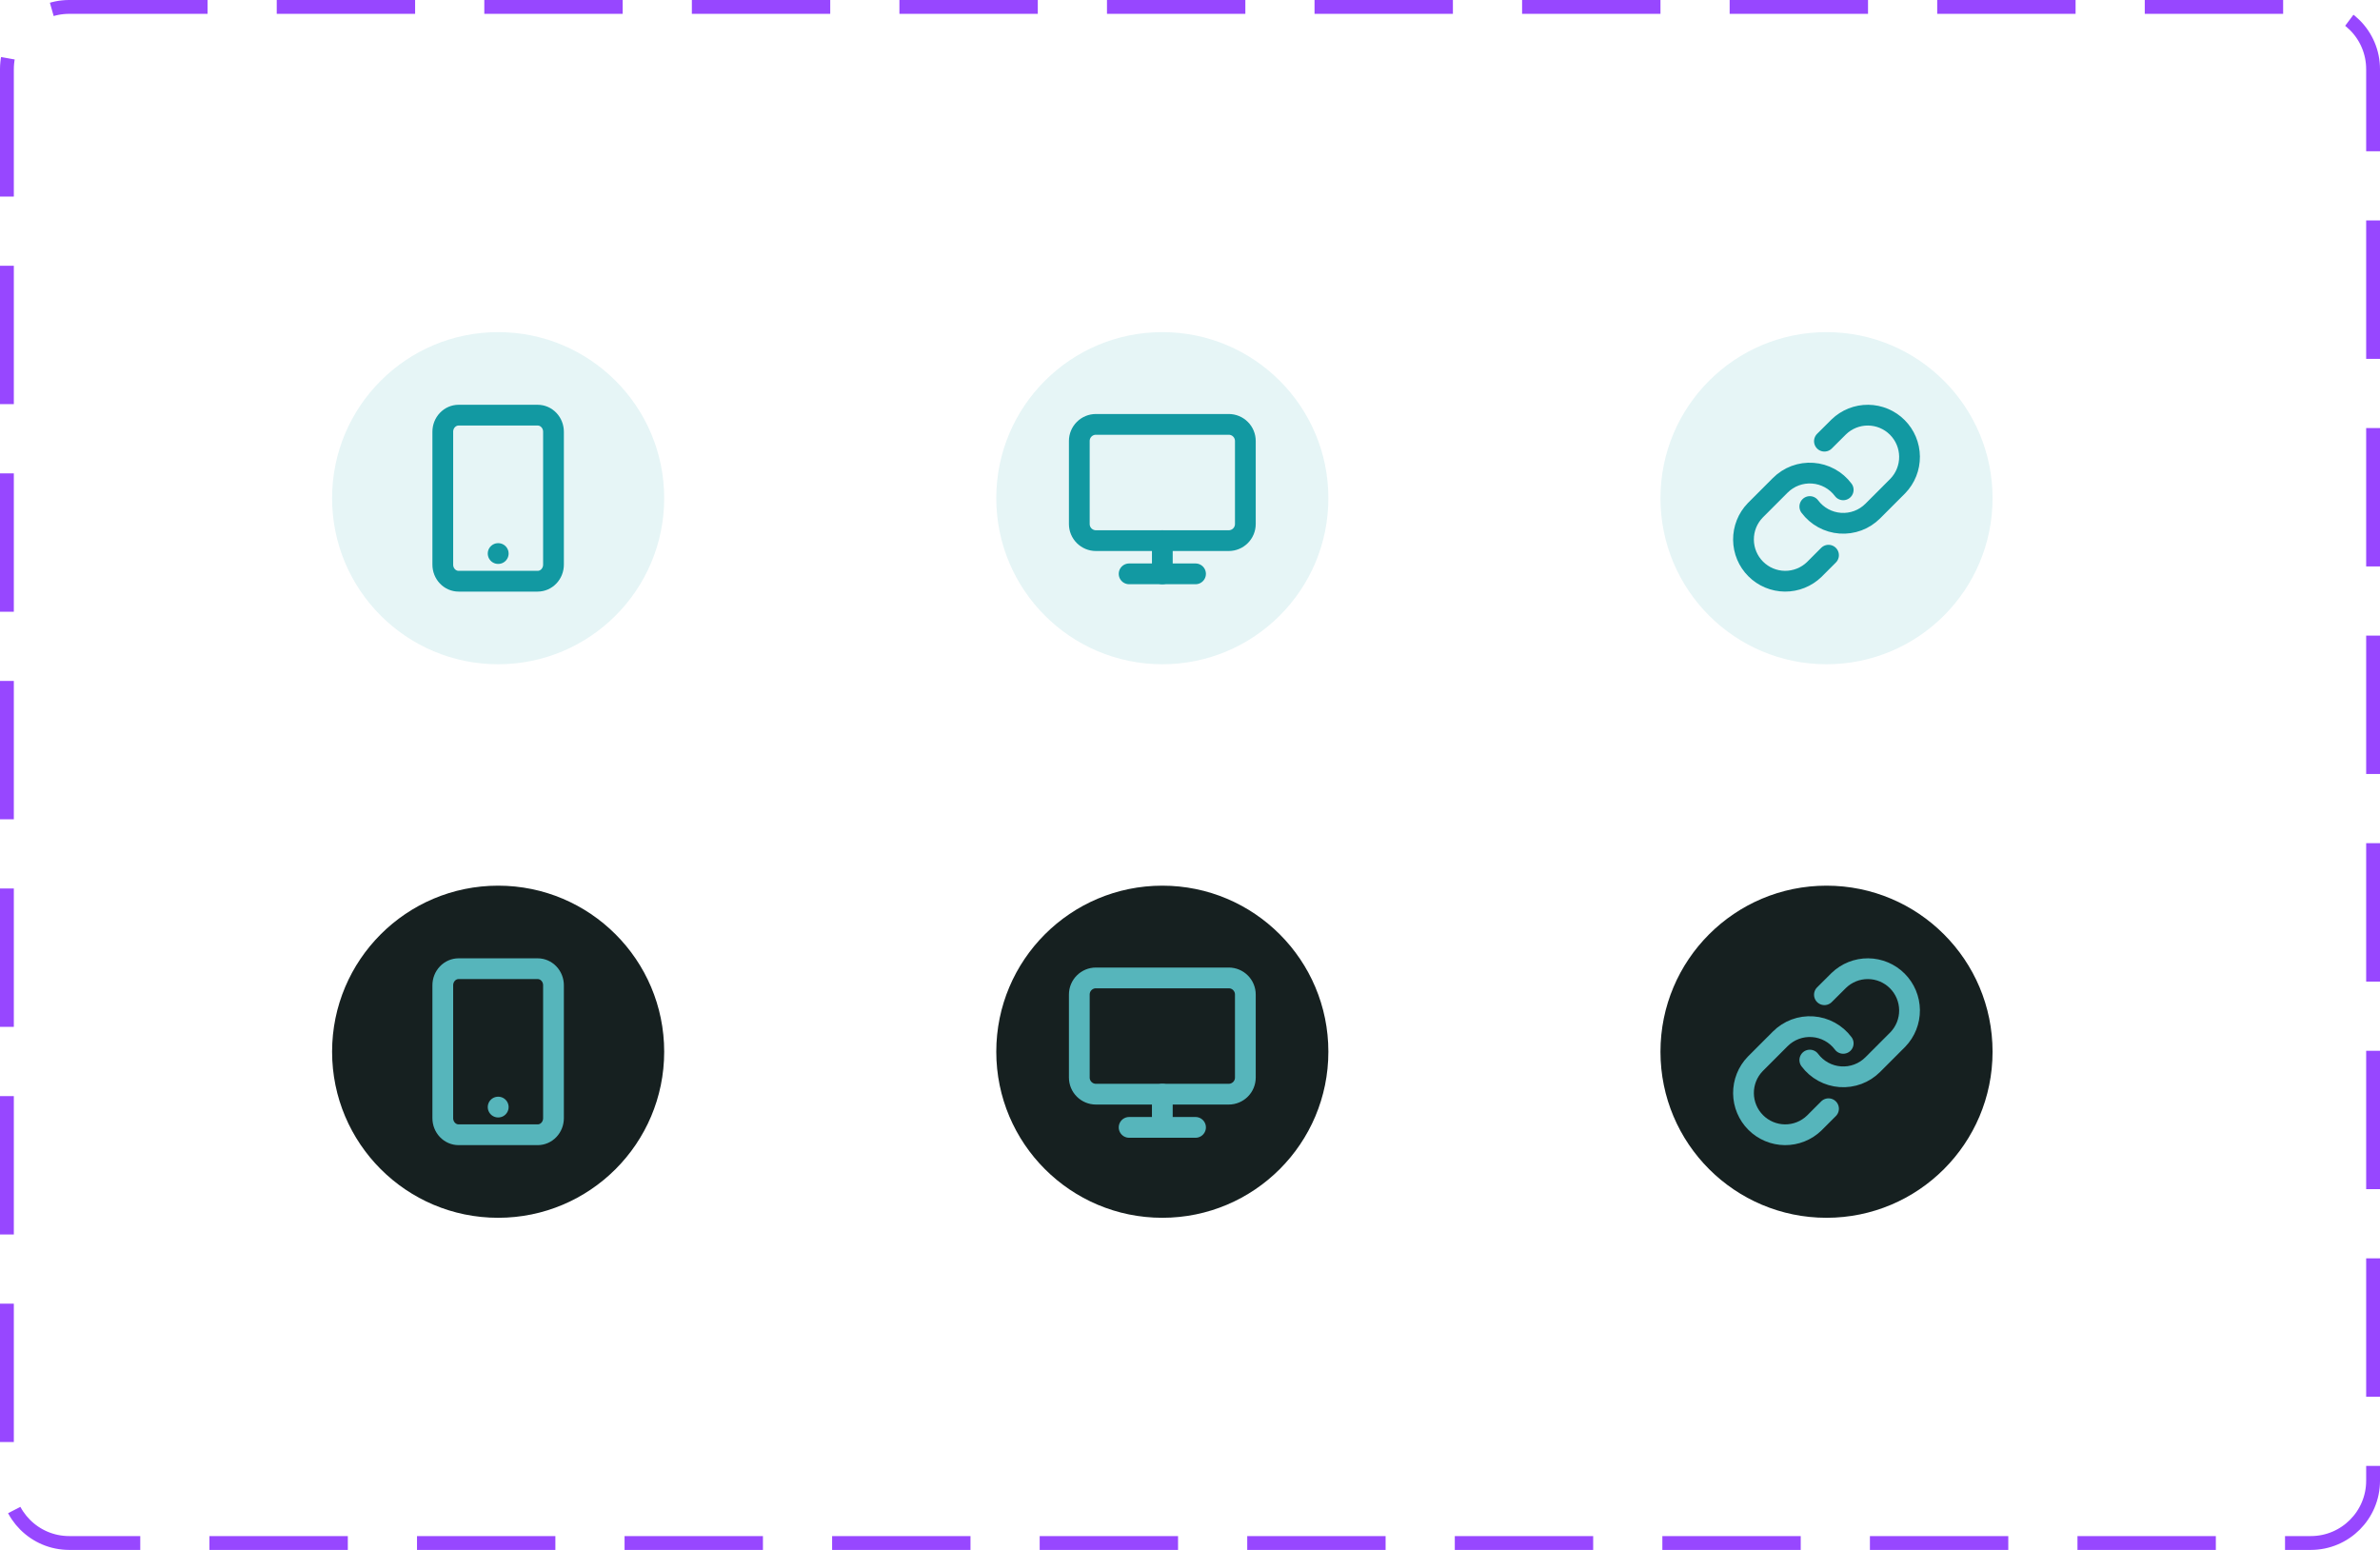
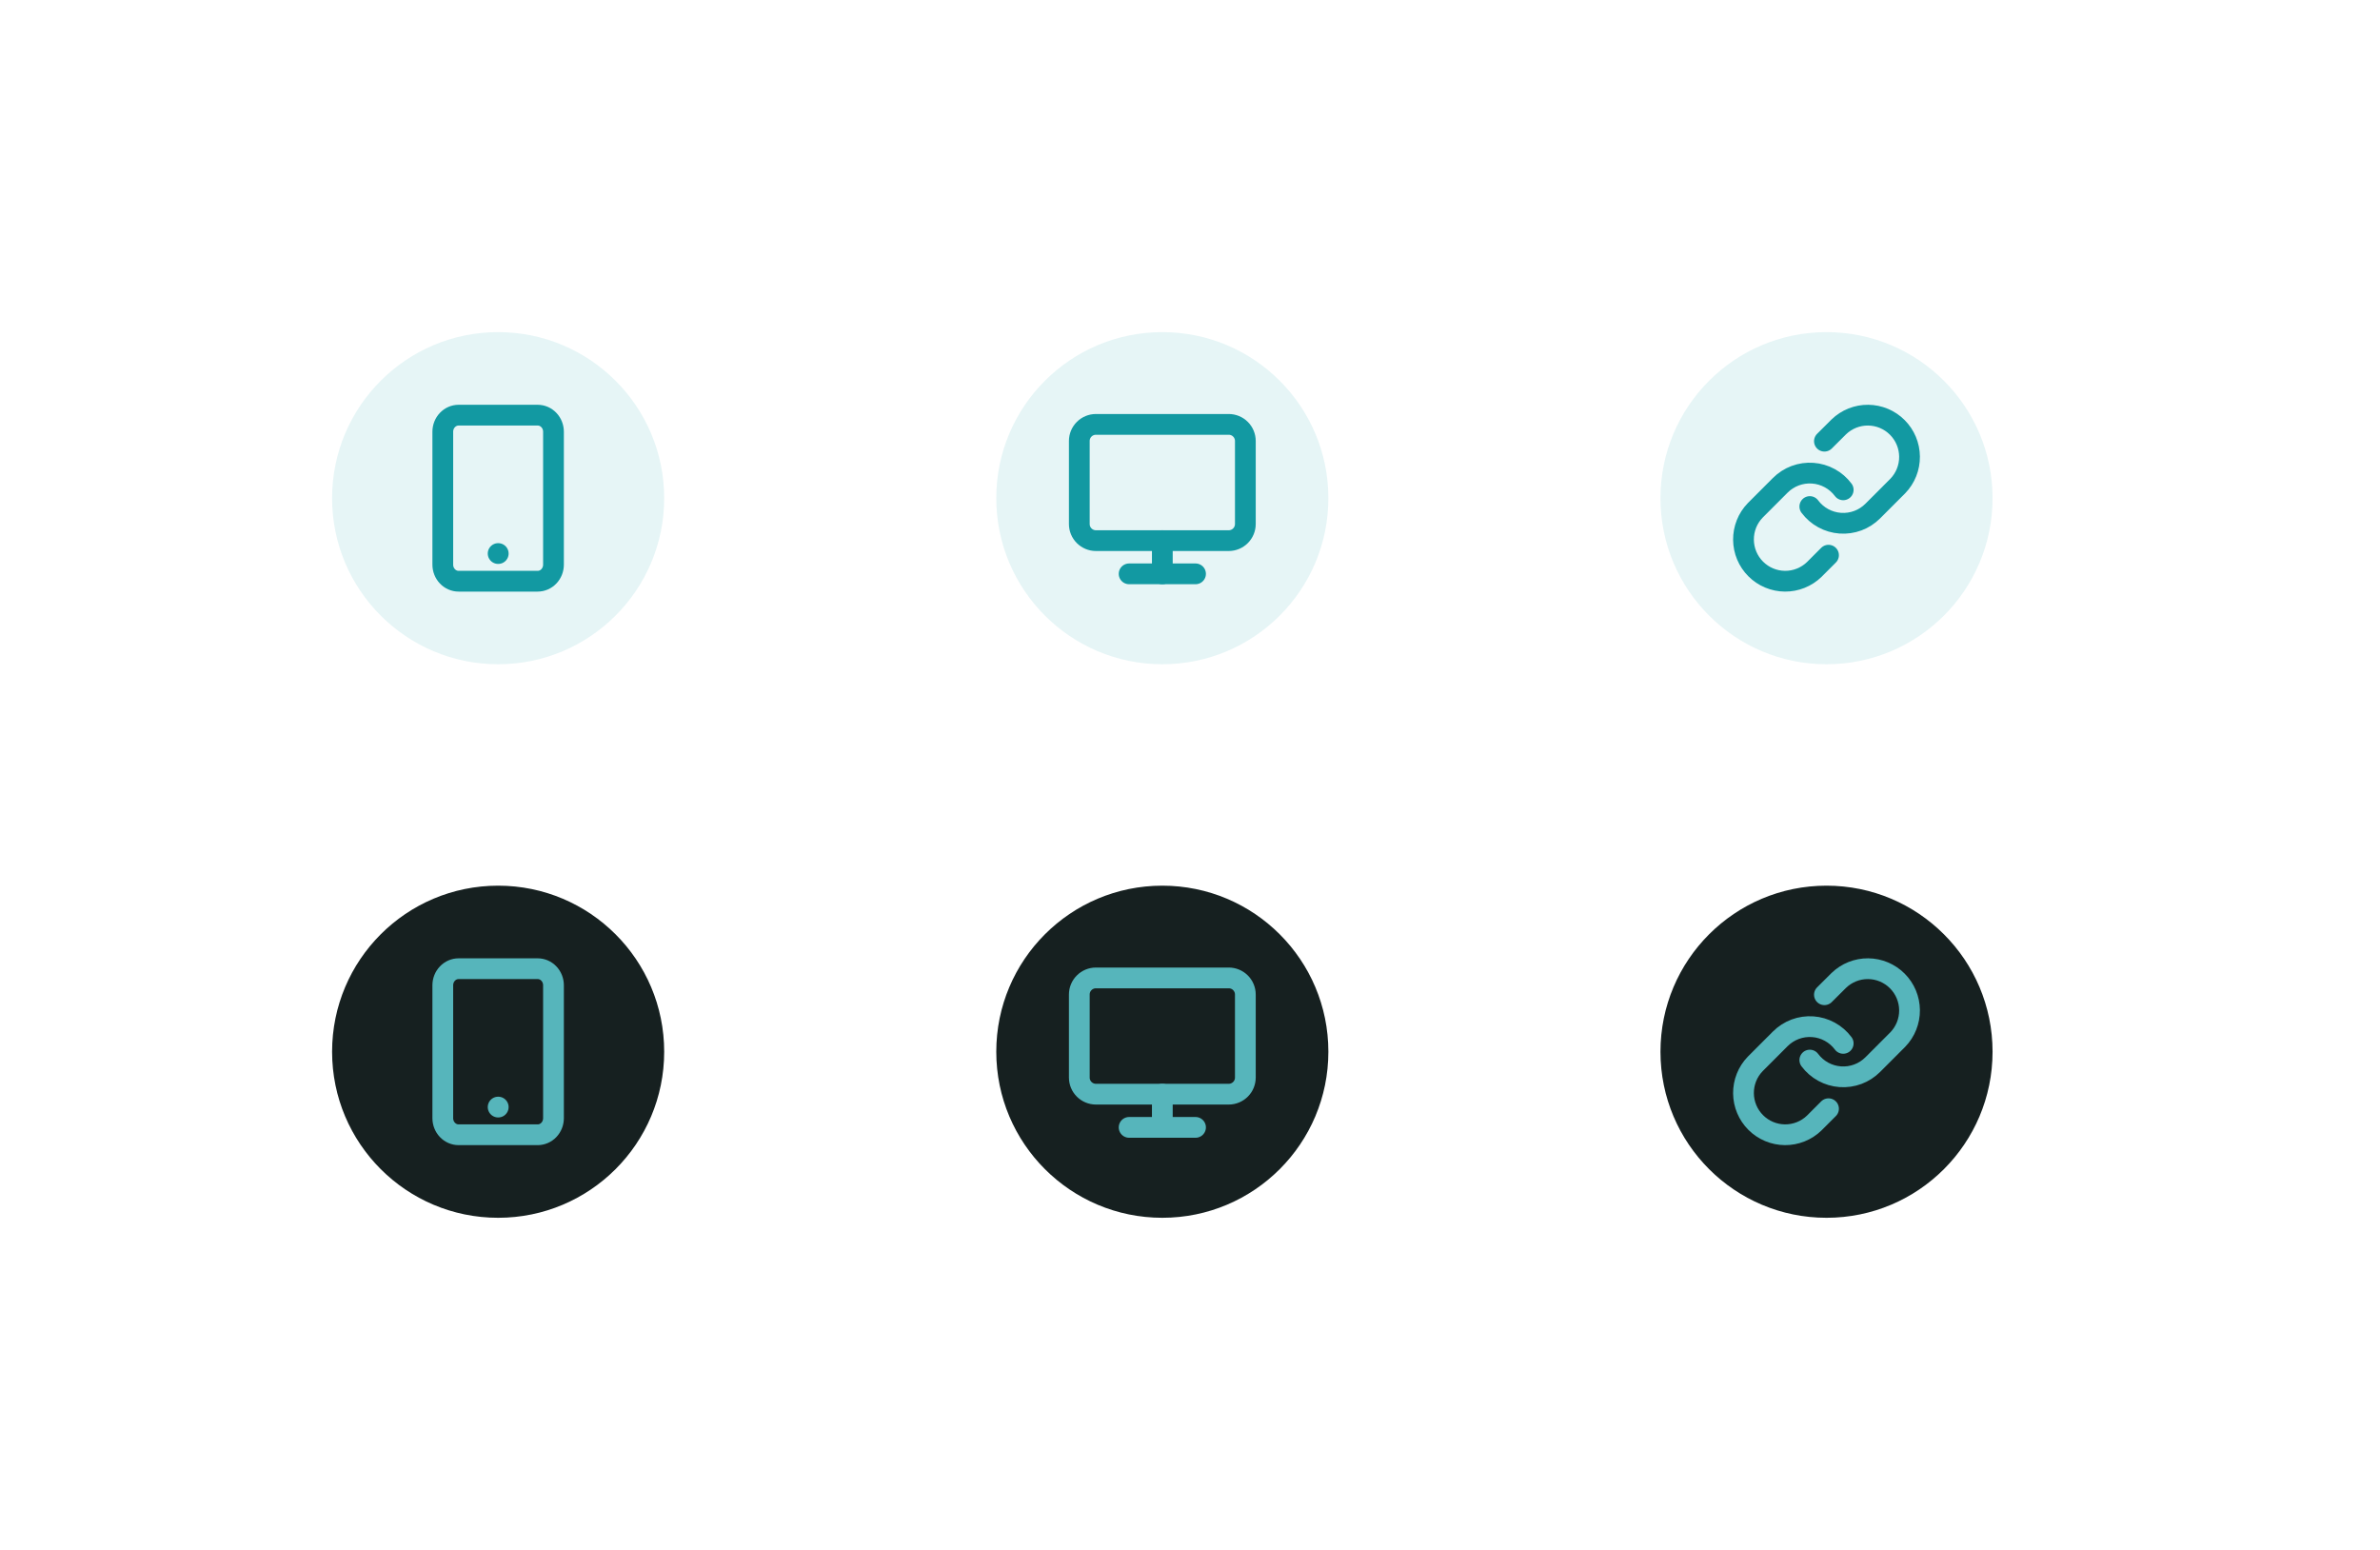
<svg xmlns="http://www.w3.org/2000/svg" width="172" height="112" viewBox="0 0 172 112" fill="none">
-   <rect x="0.5" y="0.5" width="171" height="111" rx="4.5" stroke="#9747FF" stroke-dasharray="10 5" />
  <circle cx="36" cy="36" r="12" fill="#E6F5F6" />
  <path d="M38.857 30H33.143C32.84 30 32.549 30.126 32.335 30.352C32.12 30.576 32 30.882 32 31.2V40.8C32 41.118 32.12 41.423 32.335 41.648C32.549 41.874 32.84 42 33.143 42H38.857C39.16 42 39.451 41.874 39.665 41.648C39.88 41.423 40 41.118 40 40.8V31.2C40 30.882 39.88 30.576 39.665 30.352C39.451 30.126 39.16 30 38.857 30Z" stroke="#1299A2" stroke-width="1.5" stroke-linecap="round" stroke-linejoin="round" />
  <path d="M36 40H36.007" stroke="#1299A2" stroke-width="1.5" stroke-linecap="round" stroke-linejoin="round" />
  <circle cx="36" cy="76" r="12" fill="#162020" />
  <path d="M38.857 70H33.143C32.84 70 32.549 70.126 32.335 70.352C32.12 70.576 32 70.882 32 71.2V80.8C32 81.118 32.12 81.424 32.335 81.648C32.549 81.874 32.84 82 33.143 82H38.857C39.16 82 39.451 81.874 39.665 81.648C39.88 81.424 40 81.118 40 80.8V71.2C40 70.882 39.88 70.576 39.665 70.352C39.451 70.126 39.16 70 38.857 70Z" stroke="#56B5BB" stroke-width="1.5" stroke-linecap="round" stroke-linejoin="round" />
  <path d="M36 80H36.007" stroke="#56B5BB" stroke-width="1.5" stroke-linecap="round" stroke-linejoin="round" />
  <circle cx="84" cy="36" r="12" fill="#E6F5F6" />
  <path d="M84 39.067V41.467" stroke="#1299A2" stroke-width="1.5" stroke-linecap="round" stroke-linejoin="round" />
  <path d="M81.6 41.467H86.4" stroke="#1299A2" stroke-width="1.5" stroke-linecap="round" stroke-linejoin="round" />
  <path d="M88.8 30.667H79.2C78.882 30.667 78.576 30.793 78.352 31.018C78.126 31.243 78 31.548 78 31.867V37.867C78 38.185 78.126 38.49 78.352 38.715C78.576 38.94 78.882 39.067 79.2 39.067H88.8C89.118 39.067 89.424 38.94 89.648 38.715C89.874 38.49 90 38.185 90 37.867V31.867C90 31.548 89.874 31.243 89.648 31.018C89.424 30.793 89.118 30.667 88.8 30.667Z" stroke="#1299A2" stroke-width="1.5" stroke-linecap="round" stroke-linejoin="round" />
  <circle cx="84" cy="76" r="12" fill="#162020" />
  <path d="M84 79.067V81.467" stroke="#56B5BB" stroke-width="1.5" stroke-linecap="round" stroke-linejoin="round" />
  <path d="M81.6 81.467H86.4" stroke="#56B5BB" stroke-width="1.5" stroke-linecap="round" stroke-linejoin="round" />
  <path d="M88.8 70.667H79.2C78.882 70.667 78.576 70.793 78.352 71.018C78.126 71.243 78 71.548 78 71.867V77.867C78 78.185 78.126 78.49 78.352 78.715C78.576 78.94 78.882 79.067 79.2 79.067H88.8C89.118 79.067 89.424 78.94 89.648 78.715C89.874 78.49 90 78.185 90 77.867V71.867C90 71.548 89.874 71.243 89.648 71.018C89.424 70.793 89.118 70.667 88.8 70.667Z" stroke="#56B5BB" stroke-width="1.5" stroke-linecap="round" stroke-linejoin="round" />
  <circle cx="132" cy="36" r="12" fill="#E6F5F6" />
  <path d="M130.793 36.604C131.052 36.951 131.383 37.238 131.763 37.445C132.142 37.653 132.562 37.776 132.994 37.807C133.425 37.838 133.858 37.776 134.264 37.625C134.669 37.473 135.037 37.236 135.343 36.93L137.153 35.118C137.703 34.548 138.007 33.786 138 32.994C137.993 32.202 137.676 31.445 137.116 30.885C136.557 30.325 135.8 30.007 135.009 30C134.218 29.993 133.456 30.298 132.887 30.848L131.849 31.881" stroke="#1299A2" stroke-width="1.5" stroke-linecap="round" stroke-linejoin="round" />
  <path d="M133.207 35.396C132.948 35.049 132.617 34.762 132.237 34.555C131.858 34.347 131.438 34.224 131.006 34.193C130.575 34.162 130.142 34.224 129.736 34.375C129.331 34.527 128.963 34.764 128.657 35.07L126.847 36.882C126.297 37.452 125.993 38.214 126 39.006C126.007 39.798 126.324 40.556 126.884 41.115C127.443 41.675 128.2 41.993 128.991 42C129.782 42.007 130.544 41.702 131.113 41.152L132.145 40.119" stroke="#1299A2" stroke-width="1.5" stroke-linecap="round" stroke-linejoin="round" />
  <circle cx="132" cy="76" r="12" fill="#162020" />
  <path d="M130.793 76.604C131.052 76.951 131.383 77.238 131.763 77.445C132.142 77.653 132.562 77.776 132.994 77.807C133.425 77.838 133.858 77.776 134.264 77.625C134.669 77.473 135.037 77.237 135.343 76.93L137.153 75.118C137.703 74.549 138.007 73.786 138 72.994C137.993 72.202 137.676 71.445 137.116 70.885C136.557 70.325 135.8 70.007 135.009 70C134.218 69.993 133.456 70.298 132.887 70.848L131.849 71.881" stroke="#56B5BB" stroke-width="1.5" stroke-linecap="round" stroke-linejoin="round" />
  <path d="M133.207 75.396C132.948 75.049 132.617 74.762 132.237 74.555C131.858 74.347 131.438 74.224 131.006 74.193C130.575 74.162 130.142 74.224 129.736 74.375C129.331 74.527 128.963 74.764 128.657 75.07L126.847 76.882C126.297 77.451 125.993 78.214 126 79.006C126.007 79.798 126.324 80.556 126.884 81.115C127.443 81.675 128.2 81.993 128.991 82C129.782 82.007 130.544 81.702 131.113 81.152L132.145 80.119" stroke="#56B5BB" stroke-width="1.5" stroke-linecap="round" stroke-linejoin="round" />
</svg>
